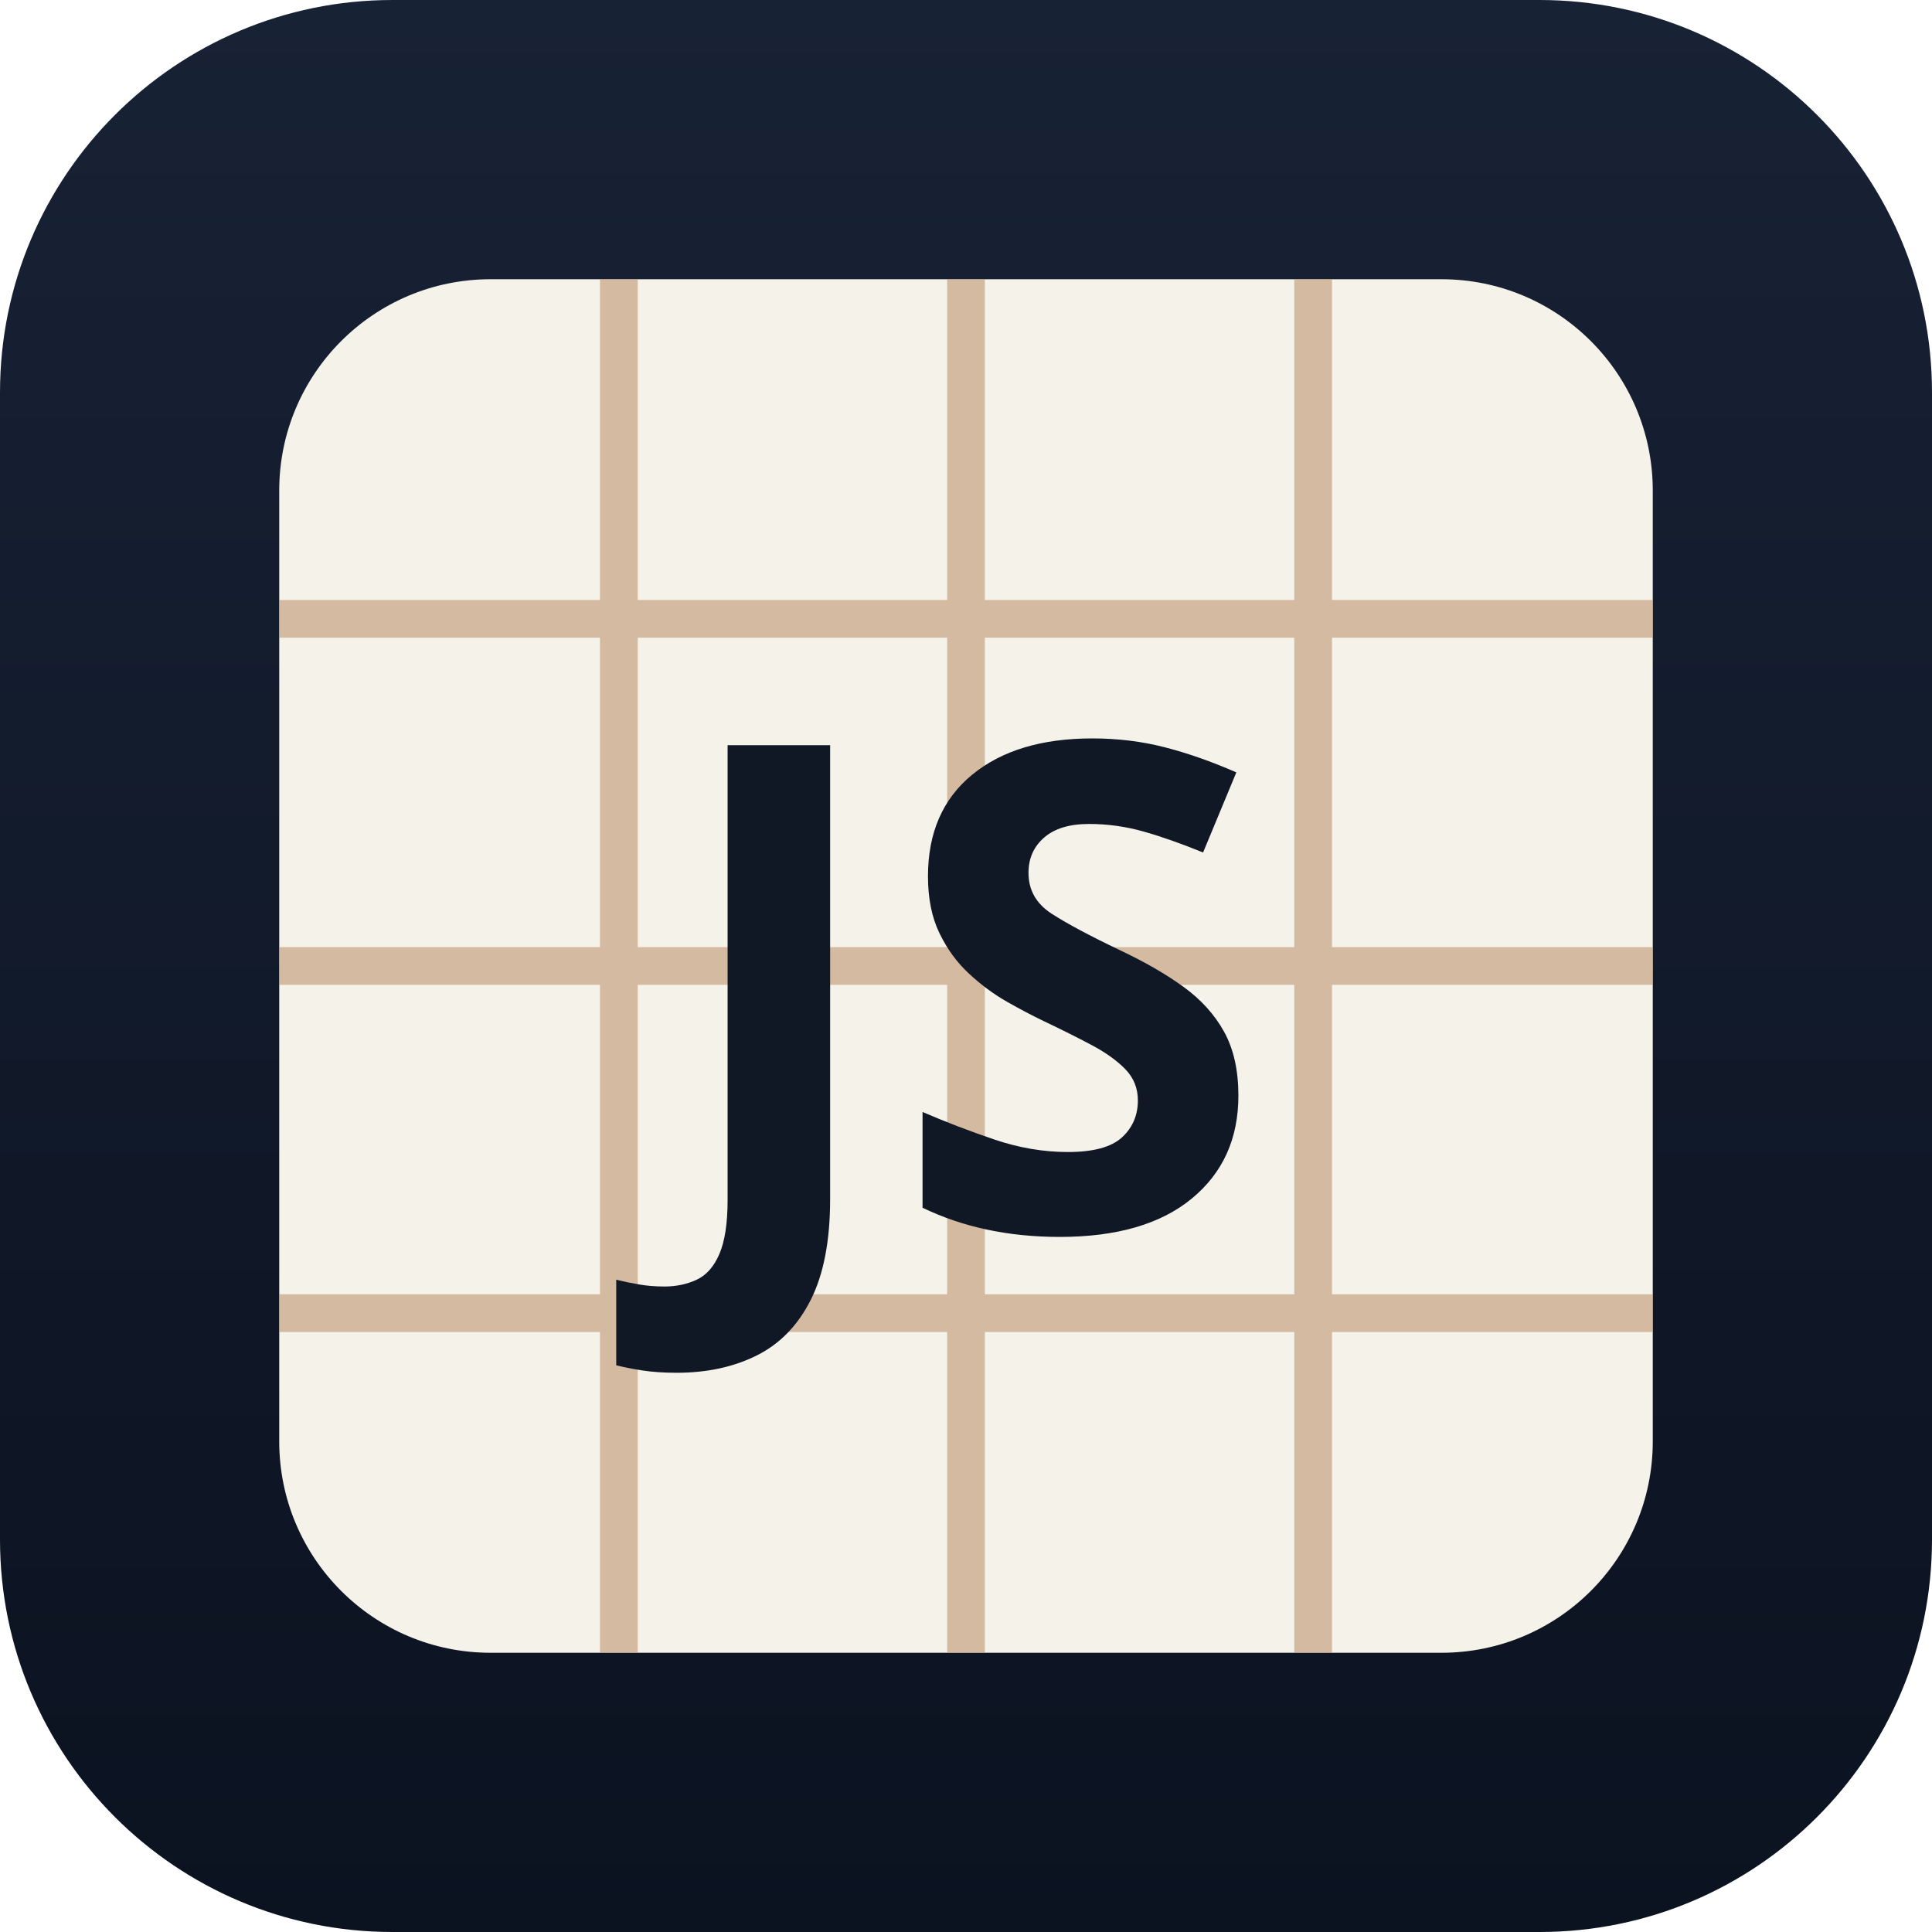
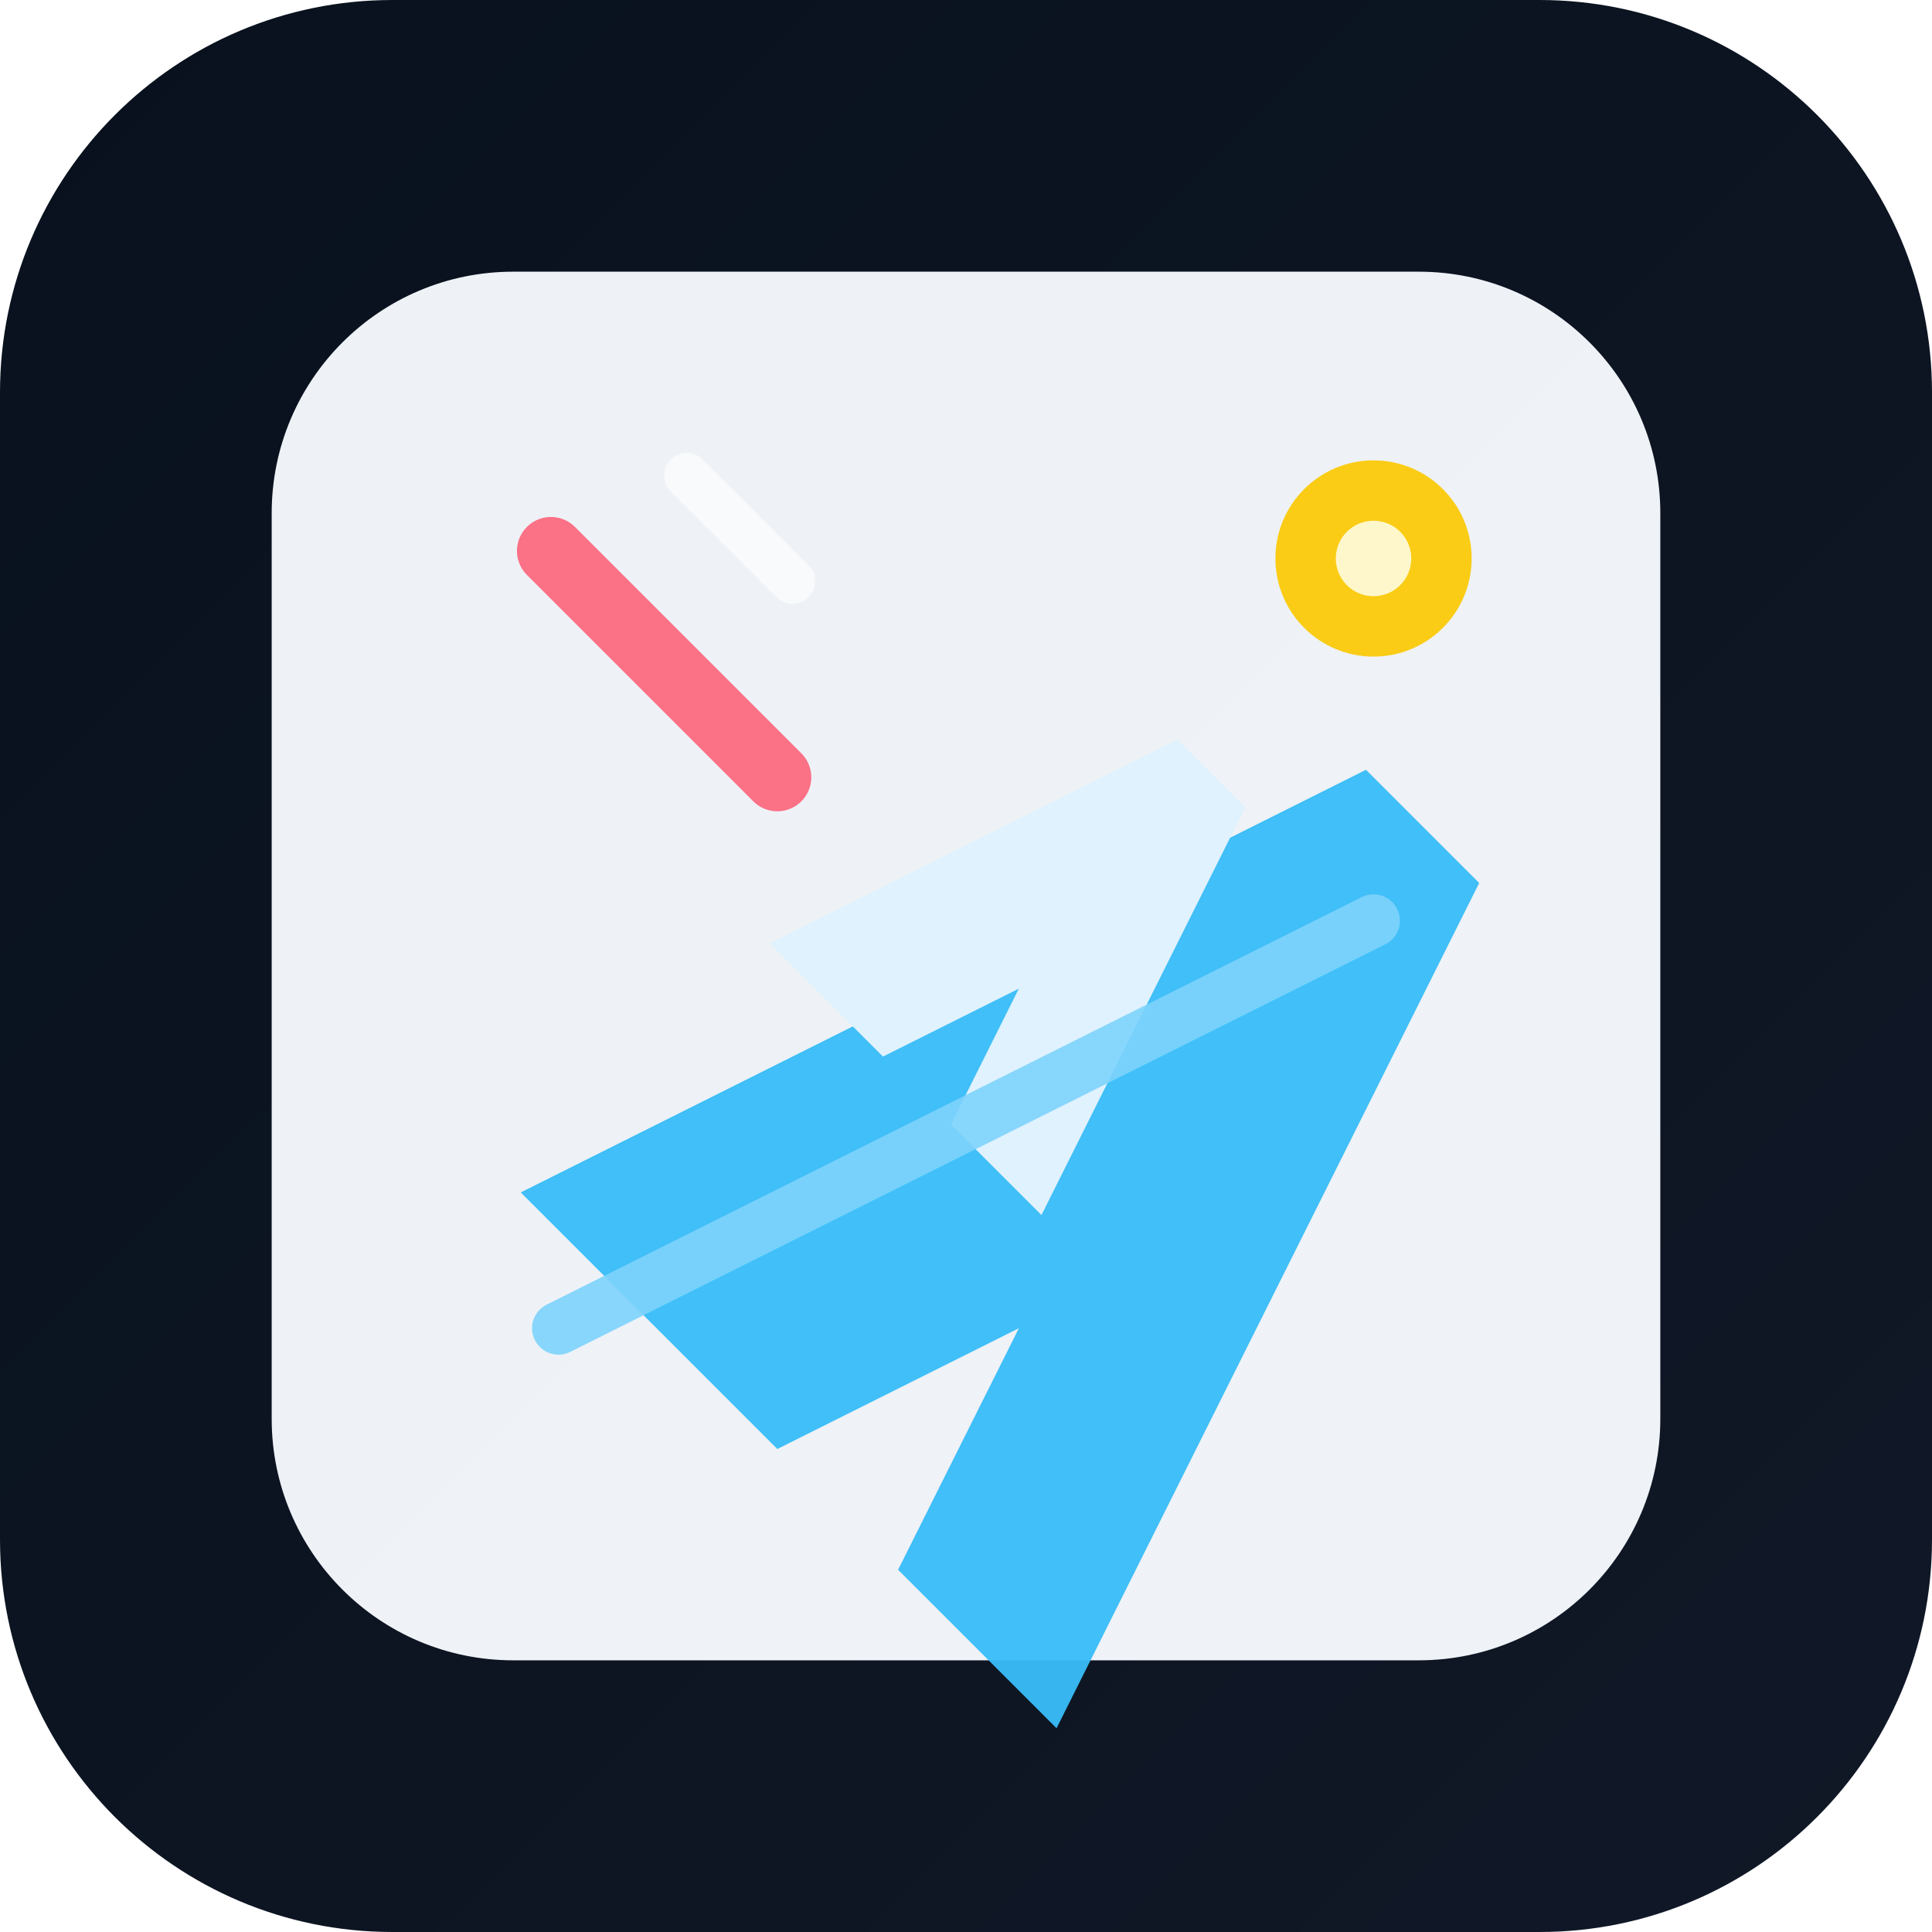
<svg xmlns="http://www.w3.org/2000/svg" viewBox="0 0 512 512">
  <defs>
-     <linearGradient id="g" x1="0" y1="0" x2="0" y2="1">
-       <stop offset="0" stop-color="#182235" />
-       <stop offset="1" stop-color="#0b1220" />
+     <linearGradient id="g" x1="0" y1="0" x2="1" y2="1">
+       <stop offset="0" stop-color="#08111d" />
+       <stop offset="1" stop-color="#111827" />
    </linearGradient>
  </defs>
  <rect width="512" height="512" rx="104" fill="url(#g)" />
-   <rect x="74" y="74" width="364" height="364" rx="56" fill="#f5f2ea" />
-   <path d="M74 256h364M256 74v364M74 164h364M74 348h364M164 74v364M348 74v364" stroke="#b98c62" stroke-width="10" opacity="0.55" />
-   <text x="256" y="326" text-anchor="middle" font-family="Trebuchet MS, Segoe UI, sans-serif" font-size="180" font-weight="700" fill="#101826">JS</text>
+   <rect x="72" y="72" width="368" height="368" rx="64" fill="#f8fbff" opacity="0.96" />
+   <path d="M138 316l224-112 30 30-112 224-42-42 32-64-64 32z" fill="#38bdf8" opacity="0.95" />
+   <path d="M204 250l108-54 18 18-54 108-24-24 18-36-36 18z" fill="#e0f2fe" />
+   <path d="M148 352l216-108" stroke="#7dd3fc" stroke-width="14" stroke-linecap="round" opacity="0.9" />
+   <path d="M146 146l60 60" stroke="#fb7185" stroke-width="18" stroke-linecap="round" />
+   <path d="M182 126l28 28" stroke="#f8fafc" stroke-width="12" stroke-linecap="round" />
+   <circle cx="364" cy="148" r="26" fill="#facc15" />
+   <circle cx="364" cy="148" r="10" fill="#fff7cc" />
</svg>
